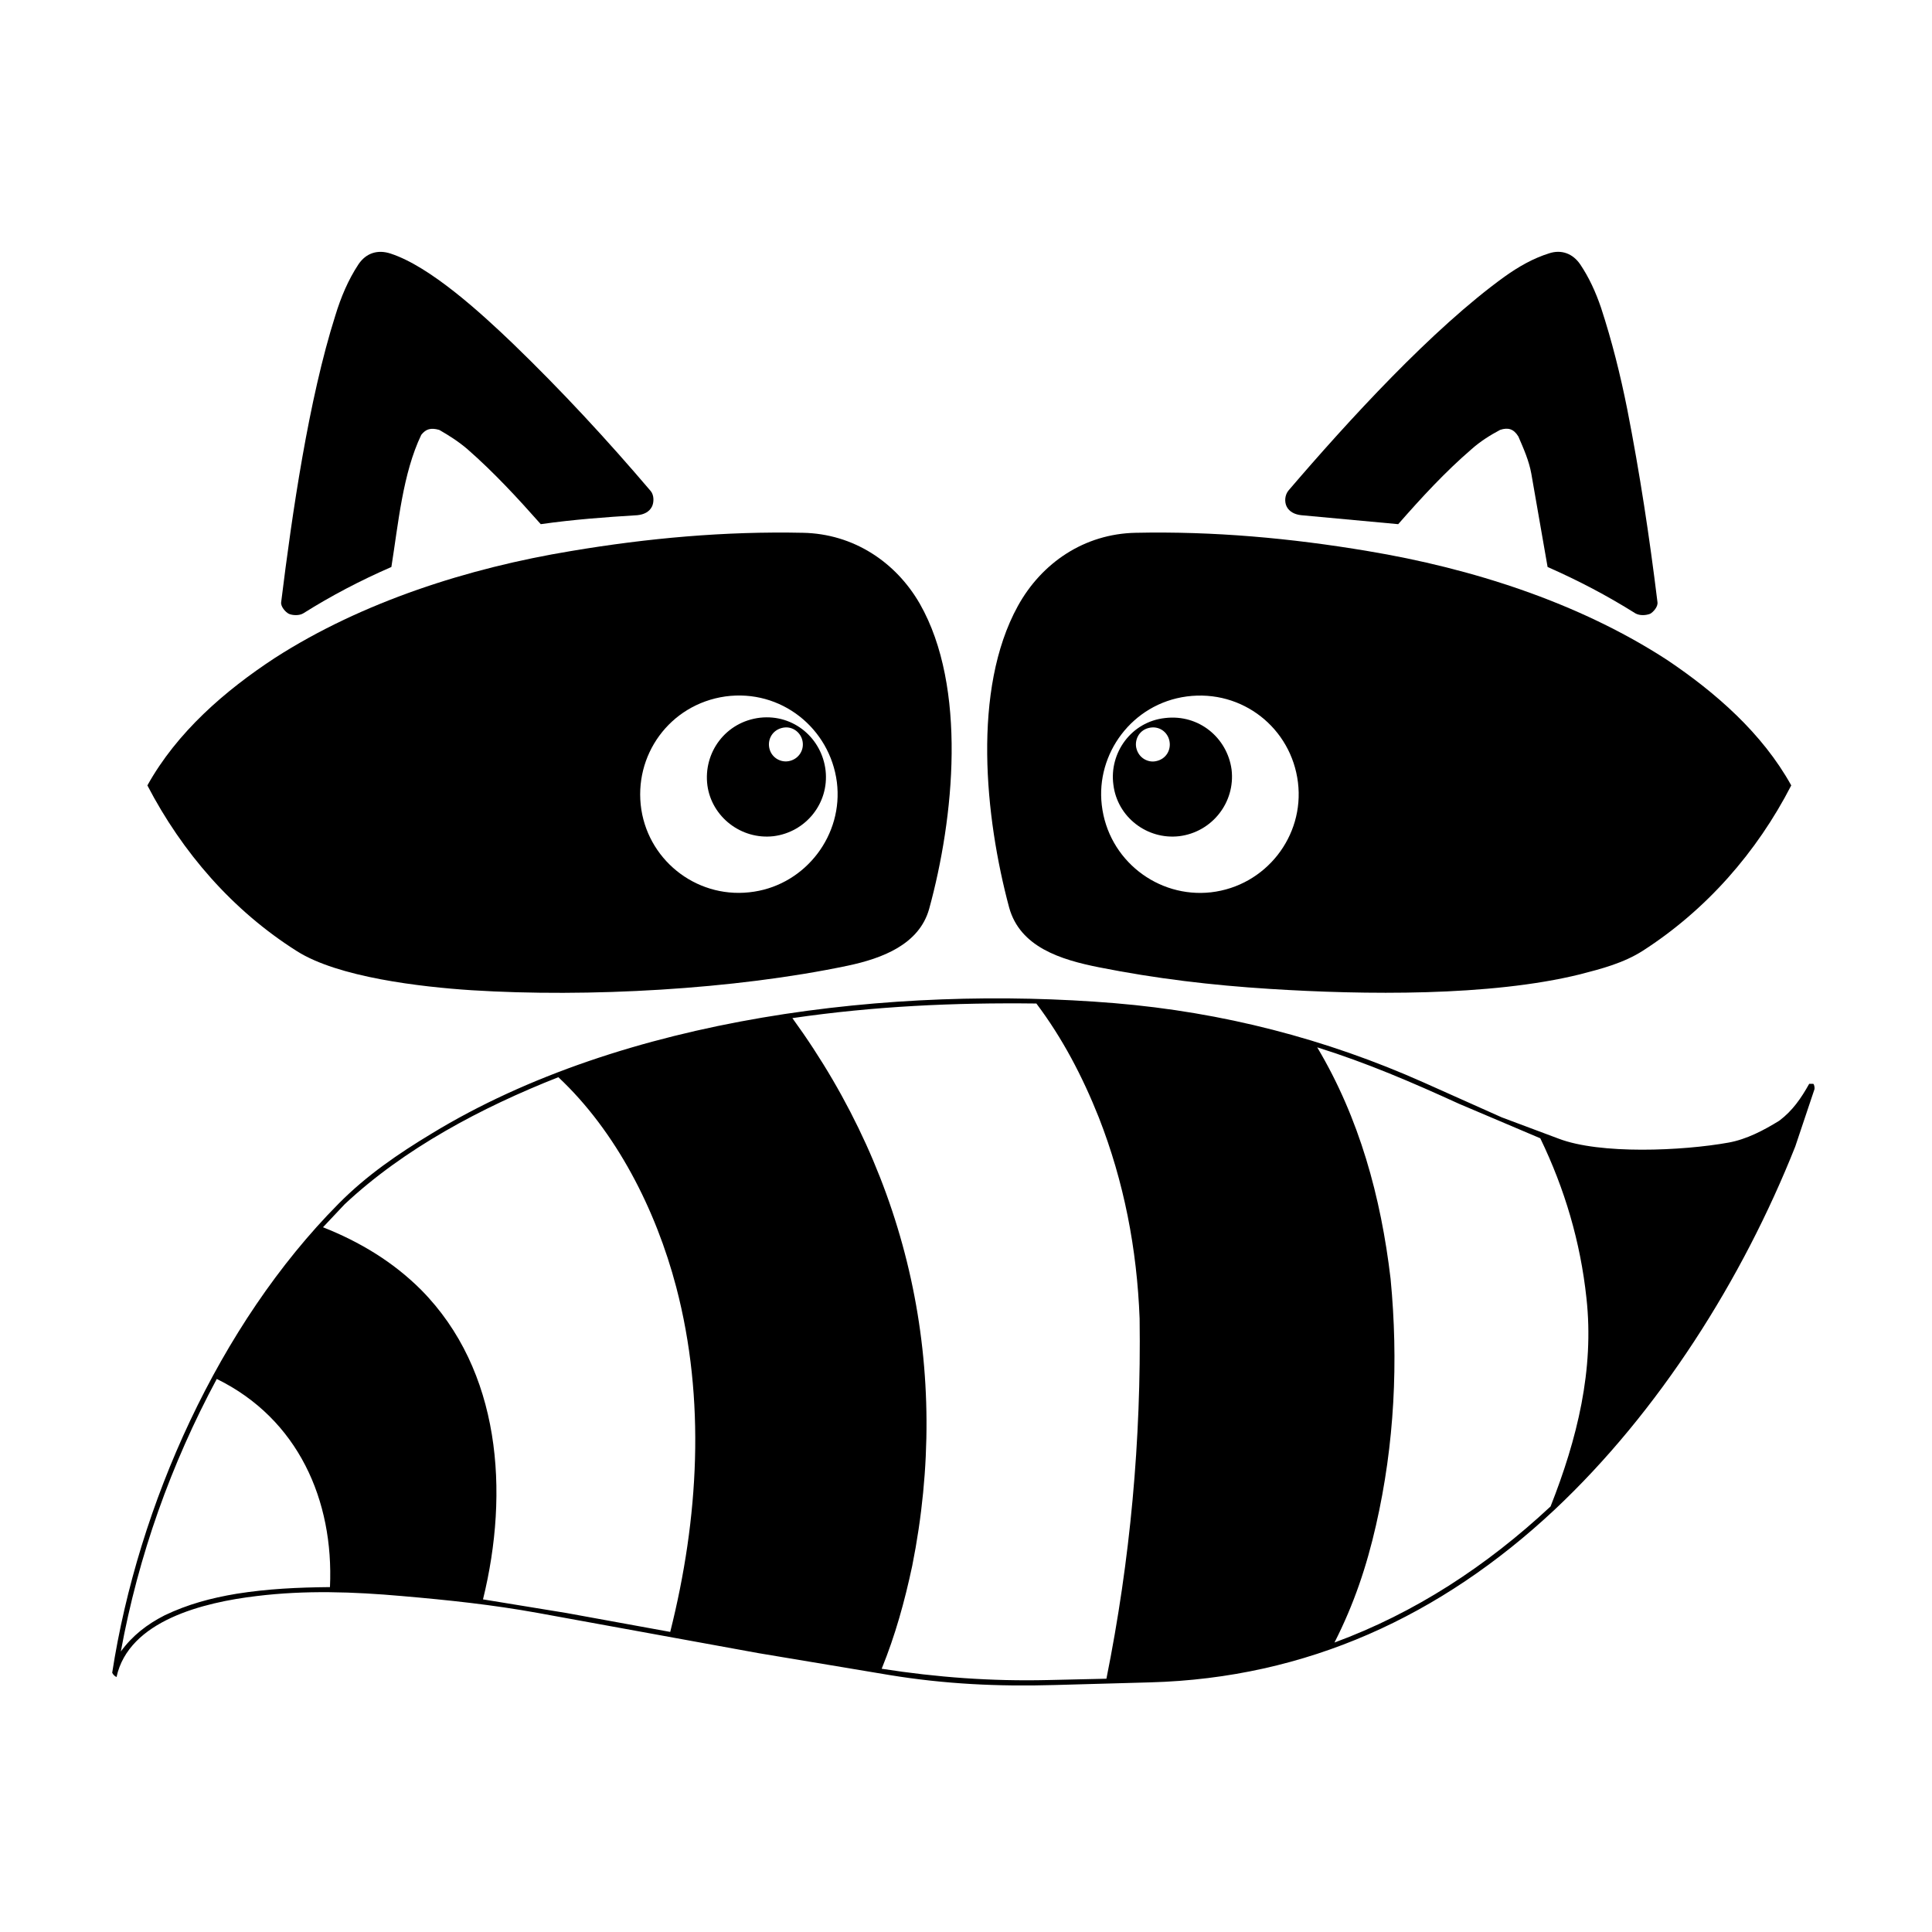
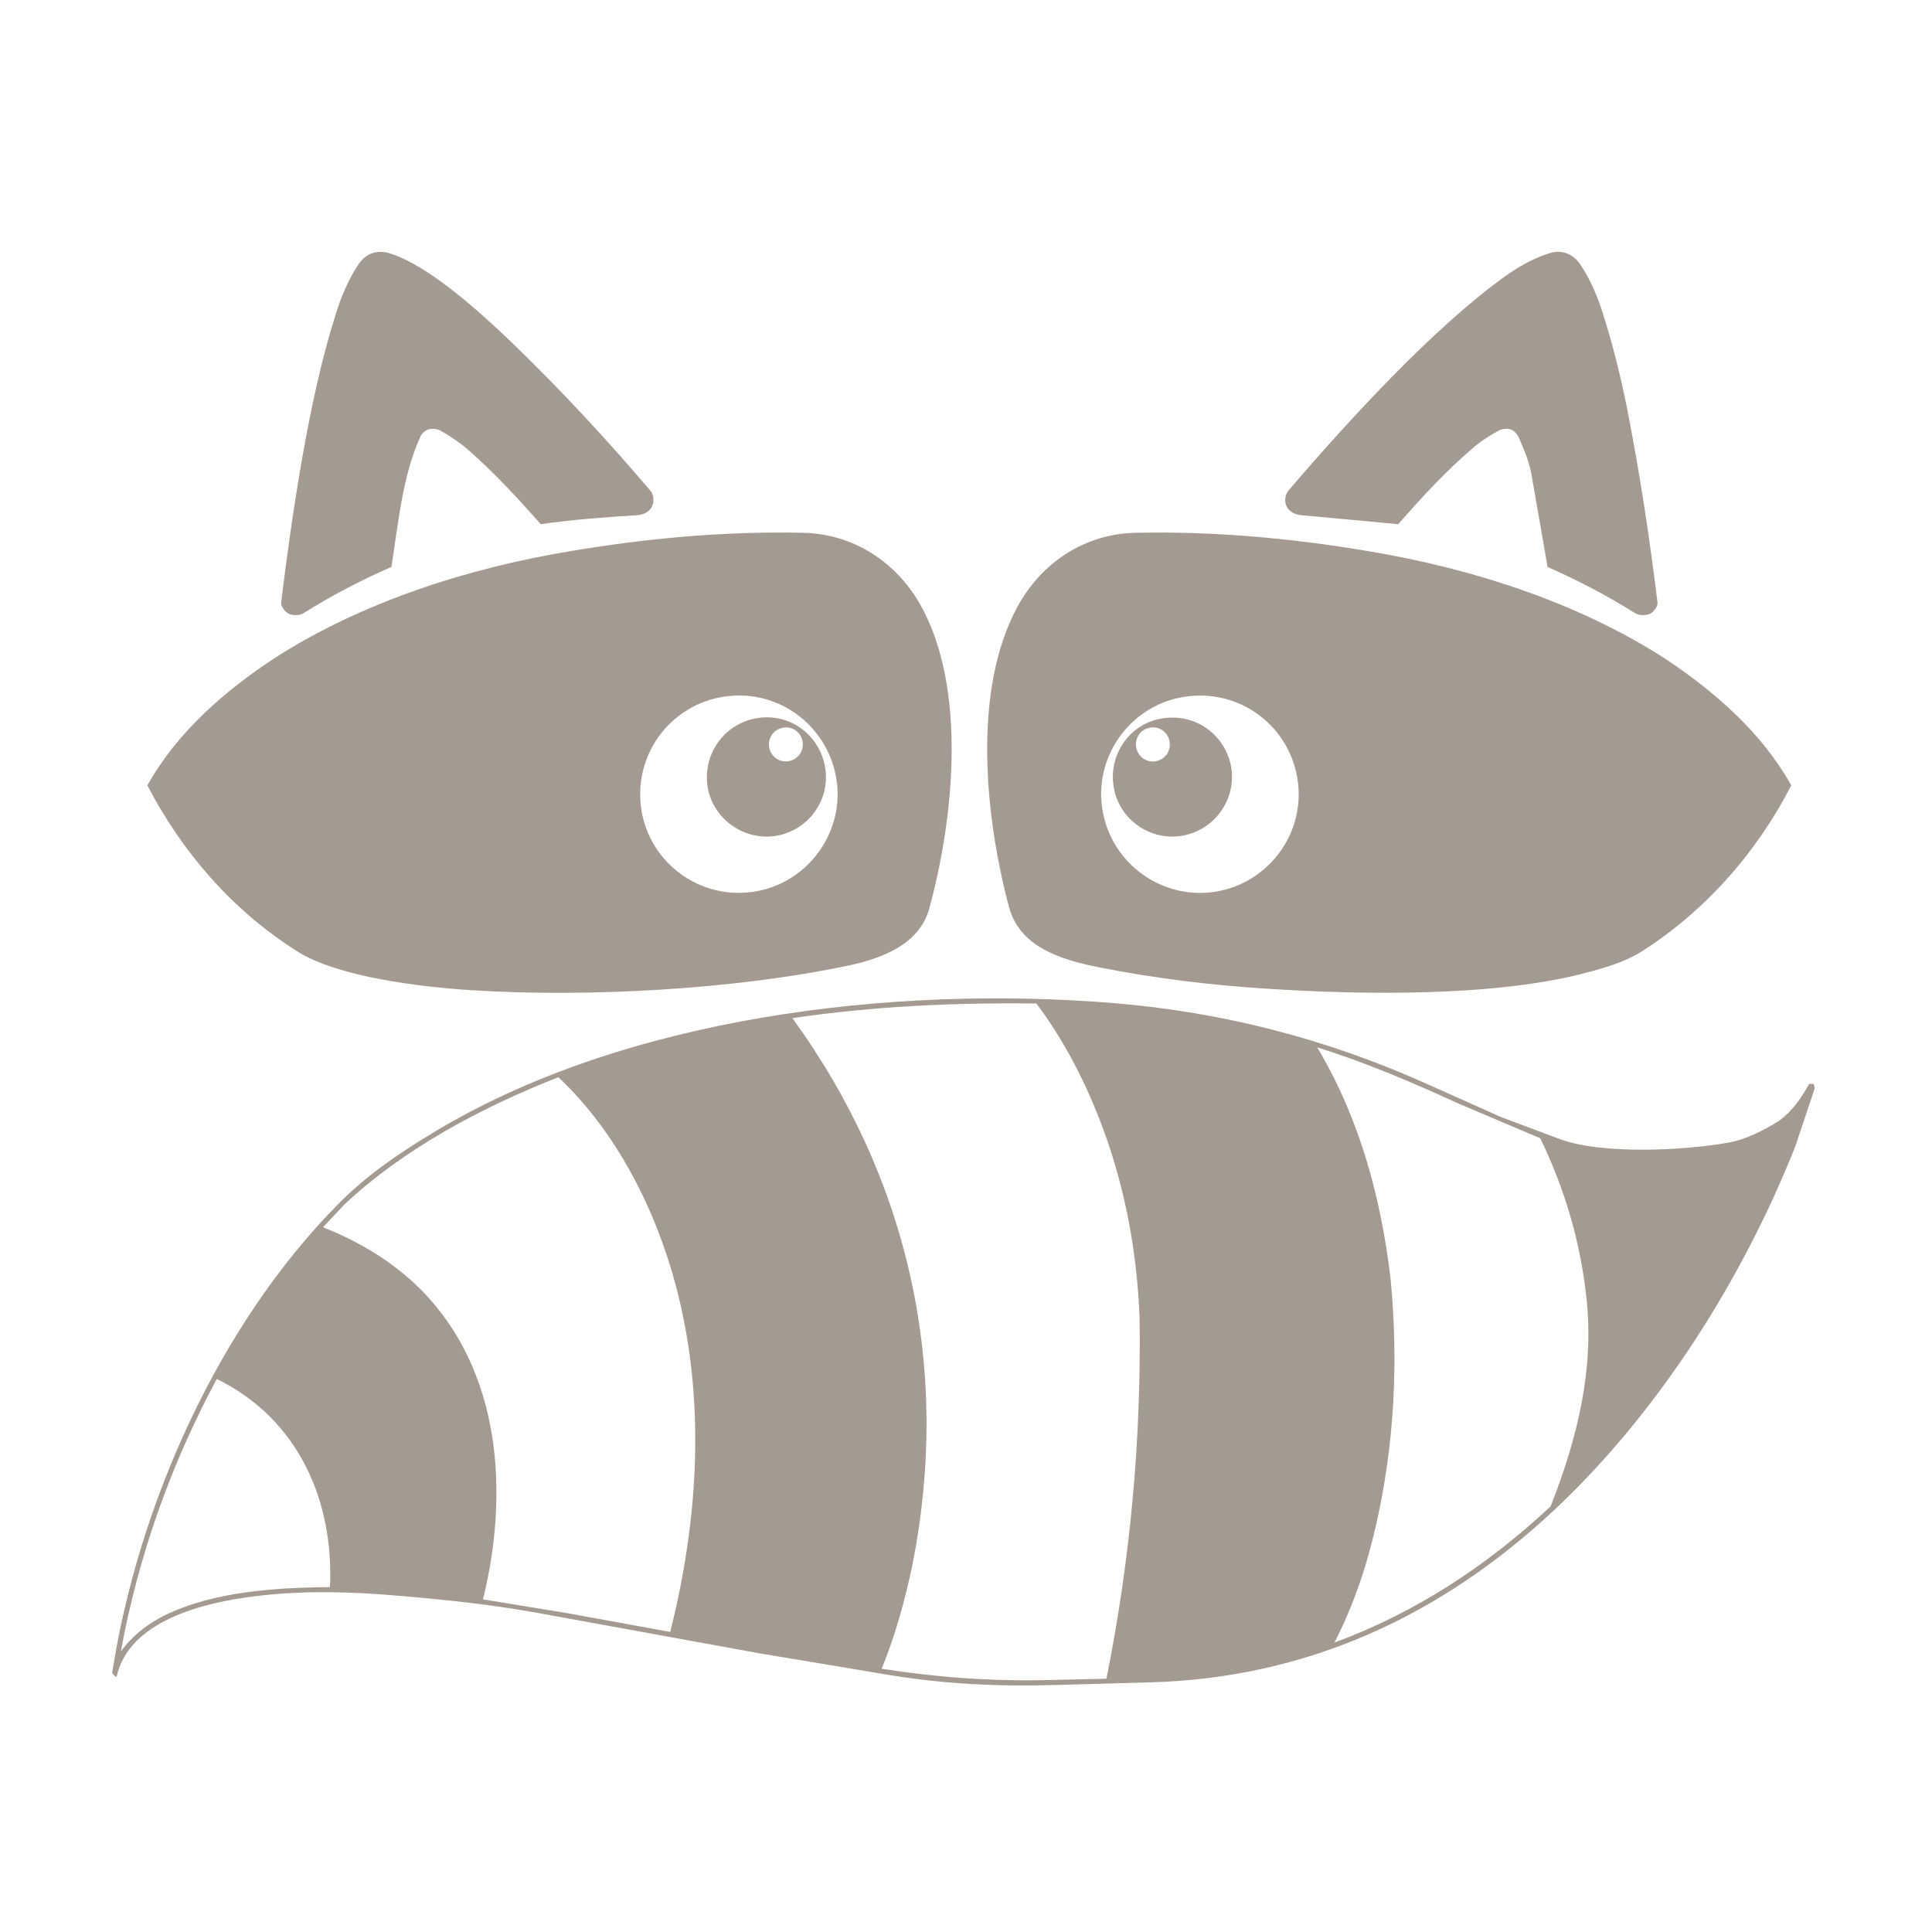
- <svg xmlns="http://www.w3.org/2000/svg" viewBox="0 -48 582 582" width="256" height="256" role="img" aria-label="Racoon">
-   <g fill="currentColor" fill-rule="nonzero">
+ <svg xmlns="http://www.w3.org/2000/svg" viewBox="0 -48 582 582" width="11" height="11" role="img" aria-label="Racoon">
+   <g fill="#a39b91" fill-rule="nonzero">
    <path d="M 71.3 432.1 C 80.8 430.6 89.6 430.2 99.4 430.1 C 100.6 404 89.8 379.4 65.3 367.4 C 51.5 393.1 41.7 420.6 36.4 449.5 C 39.9 444.7 44.3 441.3 49.6 438.6 C 56.5 435.3 63.5 433.4 71.3 432.1 M 145.5 433.8 L 170.6 437.9 L 201.9 443.6 C 210.5 409.4 212.6 373.6 203.7 339.7 C 197.6 316.5 185.7 292.9 168.2 276.5 C 145.1 285.6 121.7 298 103.8 314.8 L 97.3 321.7 C 108.4 326.1 118.4 332.1 126.9 340.6 C 150.8 364.8 153.5 401.3 145.5 433.8 M 467.1 405.8 C 475.1 385.5 480.3 364.6 477.9 343 C 476.1 326.2 471.4 310.2 464 294.9 L 439.5 284.5 C 425.5 278.1 411.8 272.2 396.8 267.5 C 409.5 288.8 416 312.6 418.9 337.2 C 421.3 362.1 420.1 387 414.5 411.5 C 411.7 423.8 407.9 435.2 402 446.8 C 426.2 437.9 447.8 423.8 467.1 405.8 M 315.7 458.1 L 333.3 457.7 C 340.5 421.9 343.8 385.7 343.3 349.2 C 342.5 328.2 338.6 308 331 288.6 C 326.1 276.3 320.1 264.8 312.2 254.3 C 287.4 254 263.4 255.1 238.7 258.7 C 274 307.3 286.6 364.7 274.8 423.7 C 272.5 434.5 269.7 444.6 265.6 454.7 C 282.3 457.3 298.6 458.5 315.7 458.1 M 317.7 459.6 C 300.6 460.1 284.5 459.3 268 456.6 L 228.5 450 L 162.1 437.9 C 148.3 435.4 135 434 121.1 432.8 C 106.4 431.5 92 431 77.3 432.8 C 61.3 434.7 38.8 440.2 35.1 457.2 C 34.5 456.9 34.1 456.5 33.8 455.9 C 41.6 405.4 65.9 351 102 314.6 C 110.4 306.1 119.9 299.6 130 293.5 C 187.9 258.2 269.2 248.7 335.8 254.2 C 368.2 256.9 399.3 264.9 428.9 278.1 L 452.4 288.6 L 469.5 295 C 482 299.8 506.8 298.7 520.7 296.2 C 526.2 295.2 531.3 292.5 536 289.6 C 540 286.6 542.6 282.8 545 278.5 L 546.2 278.5 C 546.5 278.5 546.7 279.7 546.6 280.1 L 540.8 297.4 C 524.9 337.4 499.8 377.2 468.3 406.8 C 434.1 438.8 393.7 457.5 346.5 458.8 Z M 317.7 459.6 " />
    <path d="M 357.5 161.8 C 341 164 330.1 179.1 331.9 194.5 C 333.8 211.1 348.8 222.6 364.8 220.8 C 381.3 218.9 393 203.9 391 187.7 C 389 171.4 374.3 159.6 357.5 161.8 M 476 245.5 C 448.9 252.2 410.9 251.7 382.5 249.9 C 365 248.8 348.2 246.8 331.1 243.4 C 319.5 241.1 307.3 237.3 304 225.4 C 296.7 198.2 292.8 159.7 306.6 134.6 C 313.8 121.5 326.7 112.8 342.1 112.5 C 365.6 112 388.8 114.1 412 118 C 443.3 123.2 475.6 133.5 502.2 150.8 C 516.8 160.6 530.9 172.9 539.6 188.6 C 529.2 208.8 514 226.1 494.9 238.4 C 489.1 242.1 482.6 243.8 476 245.5 " />
    <path d="M 218.5 161.8 C 201.7 164.2 190.7 179.6 193.2 195.9 C 195.7 211.9 210.8 223.2 227.2 220.6 C 242.8 218.2 254.1 203.5 252.1 187.6 C 250 171.4 235.3 159.5 218.5 161.8 M 255.4 242.9 C 221.2 250.1 177 252.5 142.1 250.3 C 126.7 249.3 101.8 246.4 89.4 238.5 C 70.1 226.3 54.9 208.8 44.4 188.6 C 53.3 172.6 67.7 160.1 82.8 150.2 C 109.1 133.3 141.1 123.1 172 118 C 195.2 114.1 218.4 112 241.9 112.5 C 257 112.8 269.8 121.2 277.1 133.9 C 291.4 159 287.4 198.5 279.9 225.8 C 276.9 236.5 265.8 240.7 255.4 242.9 " />
    <path d="M 457.4 83.5 C 456 81.2 454.3 80.7 451.9 81.5 C 448.9 83.1 446 84.9 443.3 87.3 C 435.3 94.2 428.3 101.8 421.2 109.9 L 392 107.2 C 390.1 107 388.4 106.2 387.6 104.6 C 386.9 103.2 387 101.1 388.2 99.7 C 406.1 78.8 431.5 51 453.3 35.3 C 457.5 32.3 461.9 29.8 466.7 28.3 C 470.4 27.1 473.8 28.4 476 31.6 C 478.7 35.6 480.7 40 482.3 44.7 C 485.6 54.8 488.1 64.8 490.2 75.3 C 494 94.7 496.9 113.8 499.3 133.4 C 499.5 134.8 498 136.4 497.1 136.9 C 495.8 137.4 494 137.5 492.7 136.8 C 484.1 131.4 475.5 126.9 466.2 122.8 L 461.3 94.7 C 460.6 90.8 459 87.2 457.4 83.5 " />
    <path d="M 132.3 81.5 C 129.8 80.8 128.3 81.2 126.9 83 C 121.3 94.7 120 109.7 117.9 122.8 C 108.5 126.9 99.9 131.4 91.3 136.8 C 90.1 137.5 88.1 137.4 87 136.9 C 86 136.4 84.5 134.7 84.7 133.4 C 88 106.7 93 72.3 101 47.1 C 102.7 41.5 104.9 36.3 108 31.6 C 110.3 28.2 113.8 27.1 117.7 28.4 C 129.6 32.3 144.8 46.2 154.5 55.5 C 169.2 69.7 182.8 84.4 196 99.9 C 197.1 101.2 197 103.4 196.4 104.6 C 195.6 106.2 194 107 192 107.2 C 182.2 107.8 172.8 108.5 162.9 109.9 C 155.9 102 148.8 94.3 140.8 87.3 C 138.1 85 135.3 83.2 132.3 81.5 " />
    <path d="M 346 171.3 C 342.9 172.1 341.8 175.1 342.3 177.3 C 343 180.4 345.9 181.8 348.2 181.3 C 351.3 180.7 352.8 177.9 352.3 175.3 C 351.8 172.5 349.1 170.5 346 171.3 M 351 168.3 C 361.2 167.1 369.7 174.3 371 183.8 C 372.2 193.7 365.1 202.7 355.2 203.9 C 345.6 205 336.6 198.2 335.4 188.4 C 334.1 178.9 340.7 169.4 351 168.3 " />
    <path d="M 235.5 171.3 C 232.4 172.1 231 175.2 231.9 177.9 C 232.7 180.4 235.4 181.9 238 181.2 C 240.7 180.5 242.4 177.8 241.7 175 C 241.1 172.5 238.5 170.5 235.5 171.3 M 229 168.2 C 239.2 167.1 247.6 174.5 248.7 184.1 C 249.8 194 242.7 202.7 233 203.9 C 223.3 205 214.4 198.1 213.1 188.6 C 211.8 178.7 218.6 169.4 229 168.2 " />
  </g>
</svg>
